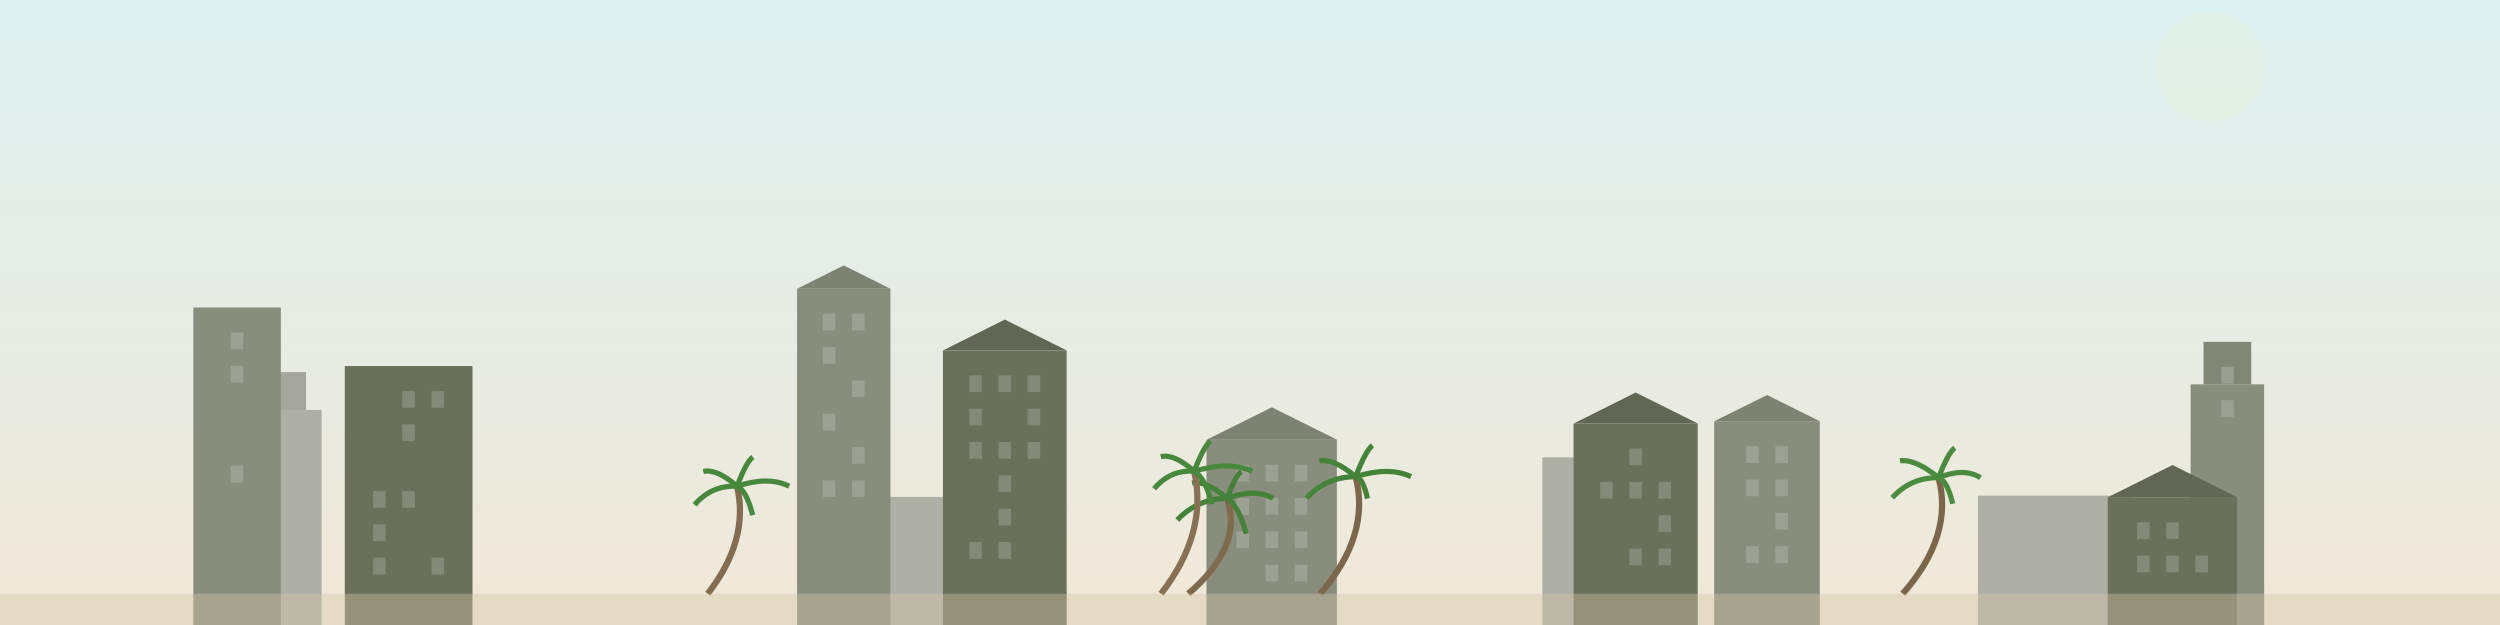
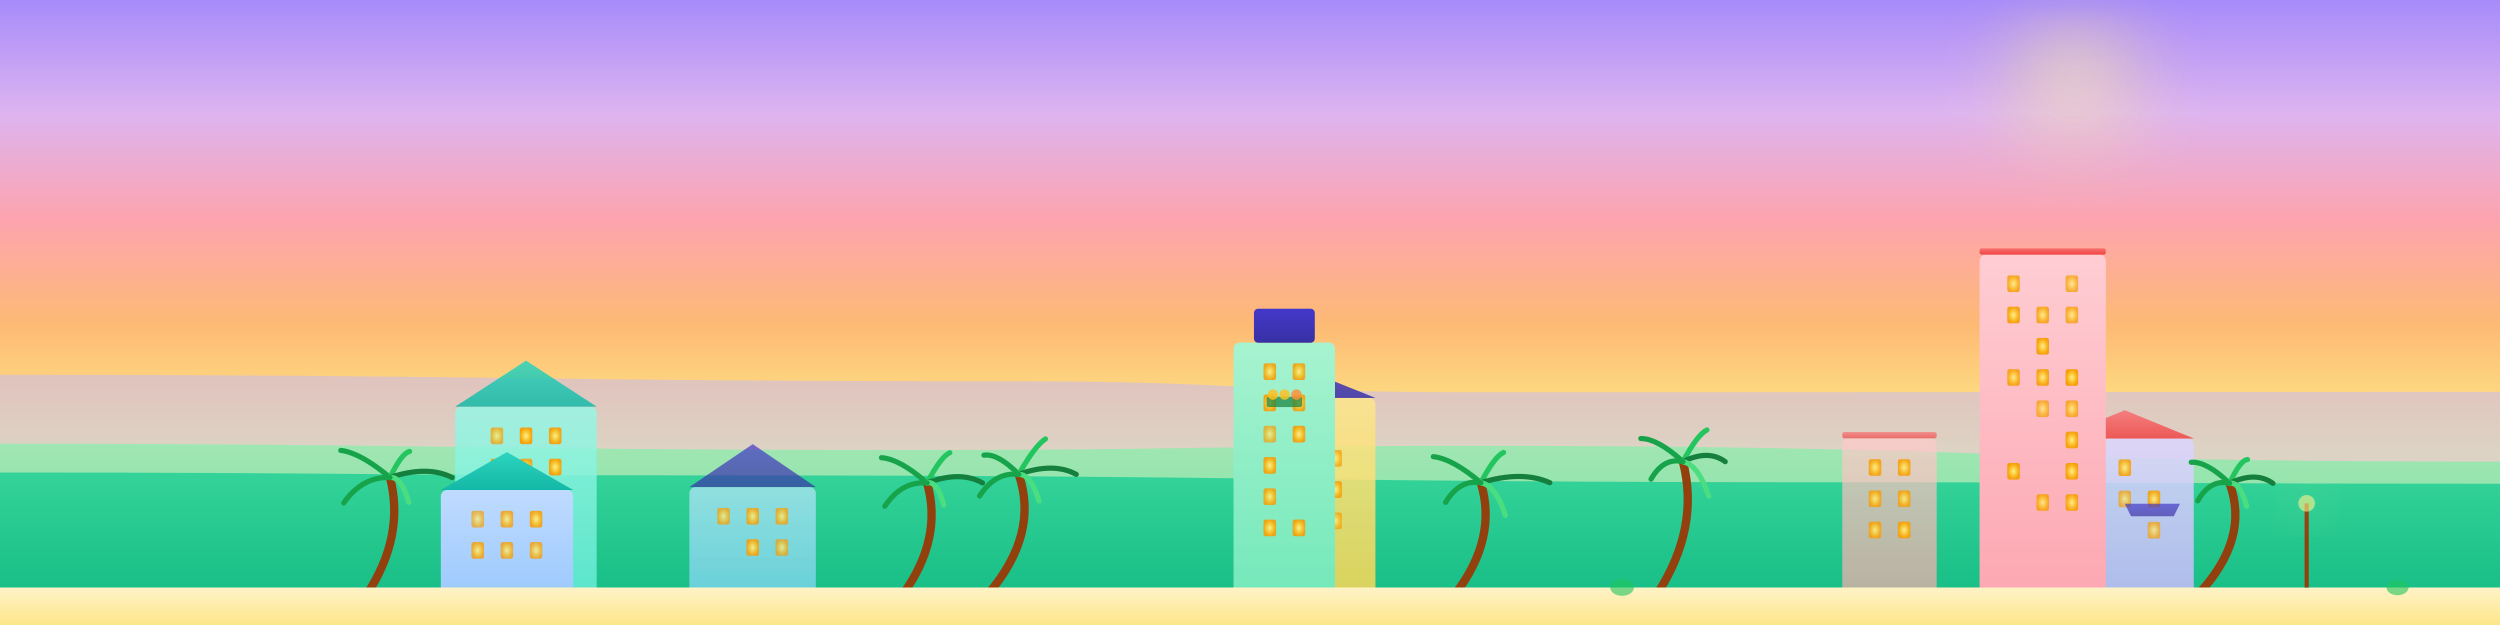
<svg xmlns="http://www.w3.org/2000/svg" viewBox="0 0 1200 300" width="1200" height="300">
  <defs>
    <linearGradient id="skyGrad" x1="0" y1="0" x2="0" y2="1">
-       <stop offset="0%" stop-color="#ddf0f0" />
-       <stop offset="100%" stop-color="#f0e8d8" />
-     </linearGradient>
+       <stop offset="0%" stop-color="#a78bfa" />
+       <stop offset="18%" stop-color="#ddb4f0" />
+       <stop offset="35%" stop-color="#fda4af" />
+       <stop offset="52%" stop-color="#fdba74" />
+       <stop offset="72%" stop-color="#fef08a" />
+       <stop offset="100%" stop-color="#fef9c3" />
+     </linearGradient>
+     <linearGradient id="bldg_coral" x1="0" y1="0" x2="0" y2="1">
+       <stop offset="0%" stop-color="#fecaca" />
+       <stop offset="100%" stop-color="#fca5a5" />
+     </linearGradient>
+     <linearGradient id="bldg_teal" x1="0" y1="0" x2="0" y2="1">
+       <stop offset="0%" stop-color="#99f6e4" />
+       <stop offset="100%" stop-color="#5eead4" />
+     </linearGradient>
+     <linearGradient id="bldg_amber" x1="0" y1="0" x2="0" y2="1">
+       <stop offset="0%" stop-color="#fde68a" />
+       <stop offset="100%" stop-color="#fcd34d" />
+     </linearGradient>
+     <linearGradient id="bldg_lavender" x1="0" y1="0" x2="0" y2="1">
+       <stop offset="0%" stop-color="#ddd6fe" />
+       <stop offset="100%" stop-color="#c4b5fd" />
+     </linearGradient>
+     <linearGradient id="bldg_blue" x1="0" y1="0" x2="0" y2="1">
+       <stop offset="0%" stop-color="#bfdbfe" />
+       <stop offset="100%" stop-color="#93c5fd" />
+     </linearGradient>
+     <linearGradient id="bldg_mint" x1="0" y1="0" x2="0" y2="1">
+       <stop offset="0%" stop-color="#a7f3d0" />
+       <stop offset="100%" stop-color="#6ee7b7" />
+     </linearGradient>
+     <linearGradient id="bldg_rose" x1="0" y1="0" x2="0" y2="1">
+       <stop offset="0%" stop-color="#fecdd3" />
+       <stop offset="100%" stop-color="#fda4af" />
+     </linearGradient>
+     <linearGradient id="bldg_sky" x1="0" y1="0" x2="0" y2="1">
+       <stop offset="0%" stop-color="#bae6fd" />
+       <stop offset="100%" stop-color="#7dd3fc" />
+     </linearGradient>
+     <linearGradient id="roof_navyRoof" x1="0" y1="0" x2="0" y2="1">
+       <stop offset="0%" stop-color="#4338ca" />
+       <stop offset="100%" stop-color="#3730a3" />
+     </linearGradient>
+     <linearGradient id="roof_coralRoof" x1="0" y1="0" x2="0" y2="1">
+       <stop offset="0%" stop-color="#f87171" />
+       <stop offset="100%" stop-color="#ef4444" />
+     </linearGradient>
+     <linearGradient id="roof_tealRoof" x1="0" y1="0" x2="0" y2="1">
+       <stop offset="0%" stop-color="#2dd4bf" />
+       <stop offset="100%" stop-color="#14b8a6" />
+     </linearGradient>
+     <radialGradient id="windowGlow" cx="50%" cy="50%" r="50%">
+       <stop offset="0%" stop-color="#fef08a" />
+       <stop offset="60%" stop-color="#fbbf24" />
+       <stop offset="100%" stop-color="#f59e0b" />
+     </radialGradient>
+     <linearGradient id="hillFar" x1="0" y1="0" x2="0" y2="1">
+       <stop offset="0%" stop-color="#c4b5fd" />
+       <stop offset="100%" stop-color="#a5b4fc" />
+     </linearGradient>
+     <linearGradient id="hillMid" x1="0" y1="0" x2="0" y2="1">
+       <stop offset="0%" stop-color="#86efac" />
+       <stop offset="100%" stop-color="#4ade80" />
+     </linearGradient>
+     <linearGradient id="hillNear" x1="0" y1="0" x2="0" y2="1">
+       <stop offset="0%" stop-color="#34d399" />
+       <stop offset="100%" stop-color="#10b981" />
+     </linearGradient>
+     <linearGradient id="hillDesertFar" x1="0" y1="0" x2="0" y2="1">
+       <stop offset="0%" stop-color="#fde68a" />
+       <stop offset="100%" stop-color="#fcd34d" />
+     </linearGradient>
+     <linearGradient id="hillDesertMid" x1="0" y1="0" x2="0" y2="1">
+       <stop offset="0%" stop-color="#fcd34d" />
+       <stop offset="100%" stop-color="#fbbf24" />
+     </linearGradient>
+     <linearGradient id="hillDesertNear" x1="0" y1="0" x2="0" y2="1">
+       <stop offset="0%" stop-color="#fbbf24" />
+       <stop offset="100%" stop-color="#f59e0b" />
+     </linearGradient>
+     <linearGradient id="groundGrad" x1="0" y1="0" x2="0" y2="1">
+       <stop offset="0%" stop-color="#fef3c7" />
+       <stop offset="100%" stop-color="#fde68a" />
+     </linearGradient>
+     <linearGradient id="waterGrad" x1="0" y1="0" x2="0" y2="1">
+       <stop offset="0%" stop-color="#bfdbfe" />
+       <stop offset="100%" stop-color="#93c5fd" />
+     </linearGradient>
+     <filter id="softGlow" x="-50%" y="-50%" width="200%" height="200%">
+       <feGaussianBlur in="SourceGraphic" stdDeviation="12" />
+     </filter>
  </defs>
  <rect width="1200" height="300" fill="url(#skyGrad)" />
-   <rect x="111.6" y="196.8" width="42.8" height="103.2" fill="#aeb0a5" />
-   <rect x="119.1" y="178.6" width="27.8" height="18.2" fill="#a5a79d" />
-   <rect x="416.8" y="238.5" width="86.4" height="61.5" fill="#aeb0a5" />
-   <rect x="740.3" y="219.5" width="54.2" height="80.5" fill="#aeb0a5" />
-   <rect x="949.4" y="237.9" width="74.3" height="62.1" fill="#aeb0a5" />
-   <rect x="92.8" y="147.6" width="42.0" height="152.4" fill="#898d7d" />
-   <rect x="110.8" y="159.6" width="6" height="8" fill="#b2b5ab" opacity="0.5" />
-   <rect x="110.8" y="175.6" width="6" height="8" fill="#b2b5ab" opacity="0.5" />
-   <rect x="110.8" y="223.6" width="6" height="8" fill="#b2b5ab" opacity="0.5" />
-   <rect x="382.6" y="138.6" width="44.8" height="161.4" fill="#898d7d" />
-   <polygon points="382.6,138.6 405.0,127.4 427.4,138.6" fill="#7e8273" />
-   <rect x="395.0" y="150.6" width="6" height="8" fill="#b2b5ab" opacity="0.5" />
-   <rect x="409.0" y="150.6" width="6" height="8" fill="#b2b5ab" opacity="0.5" />
-   <rect x="395.0" y="166.6" width="6" height="8" fill="#b2b5ab" opacity="0.5" />
-   <rect x="409.0" y="182.6" width="6" height="8" fill="#b2b5ab" opacity="0.5" />
-   <rect x="395.0" y="198.6" width="6" height="8" fill="#b2b5ab" opacity="0.5" />
-   <rect x="409.0" y="214.6" width="6" height="8" fill="#b2b5ab" opacity="0.5" />
-   <rect x="395.0" y="230.6" width="6" height="8" fill="#b2b5ab" opacity="0.5" />
-   <rect x="409.0" y="230.6" width="6" height="8" fill="#b2b5ab" opacity="0.5" />
-   <rect x="579.1" y="211.1" width="62.6" height="88.9" fill="#898d7d" />
-   <polygon points="579.1,211.1 610.5,195.5 641.8,211.1" fill="#7e8273" />
-   <rect x="593.5" y="223.1" width="6" height="8" fill="#b2b5ab" opacity="0.5" />
-   <rect x="607.5" y="223.1" width="6" height="8" fill="#b2b5ab" opacity="0.5" />
-   <rect x="621.5" y="223.1" width="6" height="8" fill="#b2b5ab" opacity="0.5" />
-   <rect x="593.5" y="239.1" width="6" height="8" fill="#b2b5ab" opacity="0.5" />
-   <rect x="607.5" y="239.1" width="6" height="8" fill="#b2b5ab" opacity="0.5" />
-   <rect x="621.5" y="239.1" width="6" height="8" fill="#b2b5ab" opacity="0.5" />
-   <rect x="593.5" y="255.1" width="6" height="8" fill="#b2b5ab" opacity="0.5" />
-   <rect x="607.5" y="255.1" width="6" height="8" fill="#b2b5ab" opacity="0.5" />
-   <rect x="621.5" y="255.1" width="6" height="8" fill="#b2b5ab" opacity="0.5" />
-   <rect x="607.5" y="271.1" width="6" height="8" fill="#b2b5ab" opacity="0.5" />
-   <rect x="621.5" y="271.1" width="6" height="8" fill="#b2b5ab" opacity="0.5" />
-   <rect x="822.8" y="202.2" width="50.7" height="97.8" fill="#898d7d" />
-   <polygon points="822.8,202.2 848.2,189.6 873.5,202.2" fill="#7e8273" />
-   <rect x="838.2" y="214.2" width="6" height="8" fill="#b2b5ab" opacity="0.5" />
-   <rect x="852.2" y="214.2" width="6" height="8" fill="#b2b5ab" opacity="0.5" />
-   <rect x="838.2" y="230.2" width="6" height="8" fill="#b2b5ab" opacity="0.5" />
-   <rect x="852.2" y="230.2" width="6" height="8" fill="#b2b5ab" opacity="0.5" />
-   <rect x="852.2" y="246.2" width="6" height="8" fill="#b2b5ab" opacity="0.5" />
-   <rect x="838.2" y="262.2" width="6" height="8" fill="#b2b5ab" opacity="0.5" />
-   <rect x="852.2" y="262.2" width="6" height="8" fill="#b2b5ab" opacity="0.5" />
-   <rect x="1051.5" y="184.5" width="35.3" height="115.5" fill="#898d7d" />
-   <rect x="1057.7" y="164.1" width="22.9" height="20.4" fill="#828677" />
-   <rect x="1066.2" y="176.1" width="6" height="8" fill="#b2b5ab" opacity="0.5" />
-   <rect x="1066.2" y="192.1" width="6" height="8" fill="#b2b5ab" opacity="0.5" />
-   <rect x="1066.2" y="240.1" width="6" height="8" fill="#b2b5ab" opacity="0.5" />
-   <rect x="165.5" y="175.7" width="61.3" height="124.3" fill="#6b705c" />
-   <rect x="193.1" y="187.7" width="6" height="8" fill="#9fa295" opacity="0.5" />
-   <rect x="207.1" y="187.7" width="6" height="8" fill="#9fa295" opacity="0.5" />
-   <rect x="193.1" y="203.7" width="6" height="8" fill="#9fa295" opacity="0.5" />
-   <rect x="179.1" y="235.7" width="6" height="8" fill="#9fa295" opacity="0.5" />
-   <rect x="193.1" y="235.7" width="6" height="8" fill="#9fa295" opacity="0.5" />
-   <rect x="179.1" y="251.7" width="6" height="8" fill="#9fa295" opacity="0.5" />
-   <rect x="179.1" y="267.7" width="6" height="8" fill="#9fa295" opacity="0.5" />
-   <rect x="207.1" y="267.7" width="6" height="8" fill="#9fa295" opacity="0.5" />
-   <rect x="452.6" y="168.2" width="59.4" height="131.8" fill="#6b705c" />
-   <polygon points="452.6,168.2 482.3,153.4 512.0,168.2" fill="#626755" />
-   <rect x="465.3" y="180.2" width="6" height="8" fill="#9fa295" opacity="0.5" />
-   <rect x="479.3" y="180.2" width="6" height="8" fill="#9fa295" opacity="0.5" />
-   <rect x="493.3" y="180.2" width="6" height="8" fill="#9fa295" opacity="0.5" />
-   <rect x="465.3" y="196.2" width="6" height="8" fill="#9fa295" opacity="0.5" />
-   <rect x="493.3" y="196.2" width="6" height="8" fill="#9fa295" opacity="0.5" />
-   <rect x="465.3" y="212.2" width="6" height="8" fill="#9fa295" opacity="0.5" />
-   <rect x="479.3" y="212.2" width="6" height="8" fill="#9fa295" opacity="0.5" />
-   <rect x="493.3" y="212.2" width="6" height="8" fill="#9fa295" opacity="0.5" />
-   <rect x="479.3" y="228.2" width="6" height="8" fill="#9fa295" opacity="0.5" />
-   <rect x="479.3" y="244.2" width="6" height="8" fill="#9fa295" opacity="0.5" />
-   <rect x="465.3" y="260.2" width="6" height="8" fill="#9fa295" opacity="0.5" />
-   <rect x="479.3" y="260.2" width="6" height="8" fill="#9fa295" opacity="0.5" />
-   <rect x="755.3" y="203.3" width="59.6" height="96.7" fill="#6b705c" />
-   <polygon points="755.3,203.3 785.1,188.4 815.0,203.3" fill="#626755" />
-   <rect x="782.1" y="215.3" width="6" height="8" fill="#9fa295" opacity="0.5" />
-   <rect x="768.1" y="231.3" width="6" height="8" fill="#9fa295" opacity="0.5" />
-   <rect x="782.1" y="231.3" width="6" height="8" fill="#9fa295" opacity="0.5" />
-   <rect x="796.1" y="231.3" width="6" height="8" fill="#9fa295" opacity="0.5" />
-   <rect x="796.1" y="247.3" width="6" height="8" fill="#9fa295" opacity="0.5" />
-   <rect x="782.1" y="263.3" width="6" height="8" fill="#9fa295" opacity="0.5" />
-   <rect x="796.1" y="263.3" width="6" height="8" fill="#9fa295" opacity="0.5" />
-   <rect x="1011.7" y="238.7" width="62.1" height="61.3" fill="#6b705c" />
-   <polygon points="1011.7,238.7 1042.8,223.2 1073.8,238.7" fill="#626755" />
-   <rect x="1025.8" y="250.7" width="6" height="8" fill="#9fa295" opacity="0.5" />
-   <rect x="1039.8" y="250.7" width="6" height="8" fill="#9fa295" opacity="0.5" />
-   <rect x="1025.8" y="266.7" width="6" height="8" fill="#9fa295" opacity="0.5" />
-   <rect x="1039.8" y="266.7" width="6" height="8" fill="#9fa295" opacity="0.5" />
-   <rect x="1053.8" y="266.7" width="6" height="8" fill="#9fa295" opacity="0.5" />
-   <path d="M339.7 285.0 Q359.8 259.2 353.8 233.4" fill="none" stroke="#836c50" stroke-width="3" />
-   <path d="M353.8 233.4 Q344.1 224.9 337.6 226.3" fill="none" stroke="#48883d" stroke-width="2.5" />
-   <path d="M353.8 233.4 Q358.3 221.4 361.4 219.4" fill="none" stroke="#48883d" stroke-width="2.5" />
-   <path d="M353.8 233.4 Q368.8 228.4 378.8 233.4" fill="none" stroke="#48883d" stroke-width="2.5" />
-   <path d="M353.8 233.4 Q358.3 235.4 361.3 247.3" fill="none" stroke="#48883d" stroke-width="2.5" />
-   <path d="M353.8 233.4 Q341.6 232.8 333.4 242.3" fill="none" stroke="#48883d" stroke-width="2.5" />
-   <path d="M633.7 285.0 Q658.0 256.9 650.7 228.8" fill="none" stroke="#7d674c" stroke-width="3" />
-   <path d="M650.7 228.8 Q640.3 220.0 633.3 221.2" fill="none" stroke="#45823a" stroke-width="2.5" />
-   <path d="M650.7 228.8 Q655.5 216.3 658.8 213.8" fill="none" stroke="#45823a" stroke-width="2.5" />
-   <path d="M650.7 228.8 Q666.7 223.8 677.3 228.8" fill="none" stroke="#45823a" stroke-width="2.5" />
-   <path d="M650.7 228.8 Q654.1 229.1 656.4 239.3" fill="none" stroke="#45823a" stroke-width="2.5" />
-   <path d="M650.7 228.8 Q636.5 228.9 627.1 239.1" fill="none" stroke="#45823a" stroke-width="2.5" />
-   <path d="M913.3 285.0 Q937.9 257.1 930.5 229.3" fill="none" stroke="#7b664b" stroke-width="3" />
-   <path d="M930.5 229.3 Q919.4 220.2 912.0 221.2" fill="none" stroke="#4a8b3f" stroke-width="2.5" />
-   <path d="M930.5 229.3 Q935.2 217.1 938.3 215.0" fill="none" stroke="#4a8b3f" stroke-width="2.5" />
-   <path d="M930.5 229.3 Q942.6 224.3 950.6 229.3" fill="none" stroke="#4a8b3f" stroke-width="2.5" />
-   <path d="M930.5 229.3 Q934.6 230.6 937.3 241.8" fill="none" stroke="#4a8b3f" stroke-width="2.5" />
-   <path d="M930.5 229.3 Q917.2 229.1 908.3 238.9" fill="none" stroke="#4a8b3f" stroke-width="2.5" />
-   <path d="M570.4 285.0 Q597.0 262.1 589.0 239.2" fill="none" stroke="#806a4e" stroke-width="3" />
-   <path d="M589.0 239.2 Q578.9 230.5 572.2 231.9" fill="none" stroke="#44813a" stroke-width="2.5" />
-   <path d="M589.0 239.2 Q593.2 227.8 595.9 226.4" fill="none" stroke="#44813a" stroke-width="2.5" />
-   <path d="M589.0 239.2 Q602.3 234.2 611.1 239.2" fill="none" stroke="#44813a" stroke-width="2.5" />
-   <path d="M589.0 239.2 Q594.5 242.7 598.2 256.2" fill="none" stroke="#44813a" stroke-width="2.5" />
-   <path d="M589.0 239.2 Q574.7 239.4 565.1 249.6" fill="none" stroke="#44813a" stroke-width="2.5" />
-   <path d="M557.3 285.0 Q580.0 255.6 573.2 226.2" fill="none" stroke="#877053" stroke-width="3" />
-   <path d="M573.2 226.2 Q563.6 217.7 557.2 219.2" fill="none" stroke="#48883d" stroke-width="2.5" />
-   <path d="M573.2 226.2 Q577.9 214.0 581.0 211.8" fill="none" stroke="#48883d" stroke-width="2.5" />
-   <path d="M573.2 226.2 Q590.0 221.2 601.1 226.2" fill="none" stroke="#48883d" stroke-width="2.5" />
-   <path d="M573.2 226.2 Q578.3 229.1 581.8 242.0" fill="none" stroke="#48883d" stroke-width="2.5" />
-   <path d="M573.2 226.2 Q561.7 225.4 554.0 234.6" fill="none" stroke="#48883d" stroke-width="2.5" />
-   <rect x="0" y="285" width="1200" height="15" fill="#d4c5a9" opacity="0.4" />
-   <circle cx="1061.0" cy="31.9" r="26.4" fill="#f5e6a0" opacity="0.1" />
+   <circle cx="995.6" cy="37.3" r="45" fill="#fef08a" opacity="0.12" filter="url(#softGlow)" />
+   <circle cx="995.6" cy="37.3" r="30" fill="#fde68a" opacity="0.18" filter="url(#softGlow)" />
+   <circle cx="995.6" cy="37.3" r="16" fill="#fef9c3" opacity="0.25" filter="url(#softGlow)" />
+   <path d="M0 300 L0.0 179.9 C242.8 179.9, 242.8 183.0, 485.6 183.0 C597.2 183.0, 597.2 188.3, 708.8 188.3 C954.4 188.3, 954.4 188.1, 1200.0 188.1 L1200 300 Z" fill="url(#hillFar)" opacity="0.5" />
+   <path d="M0 300 L0.0 213.0 C218.6 213.0, 218.6 216.0, 437.3 216.0 C573.9 216.0, 573.9 214.0, 710.5 214.0 C955.2 214.0, 955.2 221.6, 1200.0 221.6 L1200 300 Z" fill="url(#hillMid)" opacity="0.7" />
+   <path d="M0 300 L0.0 226.8 C171.7 226.8, 171.7 228.2, 343.5 228.2 C616.7 228.2, 616.7 231.5, 890.0 231.5 C1045.0 231.5, 1045.0 232.2, 1200.0 232.2 L1200 300 Z" fill="url(#hillNear)" opacity="1" />
+   <rect x="330.9" y="233.8" width="60.7" height="66.2" rx="3" fill="url(#bldg_sky)" opacity="0.7" />
+   <polygon points="330.9,233.8 361.3,213.2 391.6,233.8" fill="url(#roof_navyRoof)" opacity="0.7" />
+   <rect x="344.3" y="243.8" width="6" height="8" rx="1" fill="url(#windowGlow)" opacity="0.753" />
+   <rect x="358.3" y="243.8" width="6" height="8" rx="1" fill="url(#windowGlow)" opacity="0.818" />
+   <rect x="372.3" y="243.8" width="6" height="8" rx="1" fill="url(#windowGlow)" opacity="0.766" />
+   <rect x="358.3" y="258.8" width="6" height="8" rx="1" fill="url(#windowGlow)" opacity="0.882" />
+   <rect x="372.3" y="258.8" width="6" height="8" rx="1" fill="url(#windowGlow)" opacity="0.728" />
+   <rect x="884.3" y="210.4" width="45.3" height="89.6" rx="3" fill="url(#bldg_coral)" opacity="0.7" />
+   <rect x="884.3" y="207.4" width="45.3" height="3" rx="1" fill="url(#roof_coralRoof)" opacity="0.7" />
+   <rect x="897.0" y="220.4" width="6" height="8" rx="1" fill="url(#windowGlow)" opacity="0.904" />
+   <rect x="911.0" y="220.4" width="6" height="8" rx="1" fill="url(#windowGlow)" opacity="0.893" />
+   <rect x="897.0" y="235.4" width="6" height="8" rx="1" fill="url(#windowGlow)" opacity="0.854" />
+   <rect x="911.0" y="235.4" width="6" height="8" rx="1" fill="url(#windowGlow)" opacity="0.845" />
+   <rect x="897.0" y="250.4" width="6" height="8" rx="1" fill="url(#windowGlow)" opacity="0.867" />
+   <rect x="911.0" y="250.4" width="6" height="8" rx="1" fill="url(#windowGlow)" opacity="0.935" />
+   <rect x="218.5" y="195.2" width="67.9" height="104.8" rx="3" fill="url(#bldg_teal)" opacity="0.85" />
+   <polygon points="218.5,195.2 252.5,173.1 286.4,195.2" fill="url(#roof_tealRoof)" opacity="0.85" />
+   <rect x="235.5" y="205.2" width="6" height="8" rx="1" fill="url(#windowGlow)" opacity="0.759" />
+   <rect x="249.5" y="205.2" width="6" height="8" rx="1" fill="url(#windowGlow)" opacity="0.973" />
+   <rect x="263.5" y="205.2" width="6" height="8" rx="1" fill="url(#windowGlow)" opacity="0.948" />
+   <rect x="235.5" y="220.2" width="6" height="8" rx="1" fill="url(#windowGlow)" opacity="0.933" />
+   <rect x="249.5" y="220.2" width="6" height="8" rx="1" fill="url(#windowGlow)" opacity="0.893" />
+   <rect x="263.5" y="220.2" width="6" height="8" rx="1" fill="url(#windowGlow)" opacity="0.966" />
+   <rect x="235.5" y="235.2" width="6" height="8" rx="1" fill="url(#windowGlow)" opacity="0.702" />
+   <rect x="263.5" y="235.2" width="6" height="8" rx="1" fill="url(#windowGlow)" opacity="0.765" />
+   <rect x="235.5" y="250.2" width="6" height="8" rx="1" fill="url(#windowGlow)" opacity="0.718" />
+   <rect x="249.5" y="250.2" width="6" height="8" rx="1" fill="url(#windowGlow)" opacity="0.966" />
+   <rect x="263.5" y="250.2" width="6" height="8" rx="1" fill="url(#windowGlow)" opacity="0.99" />
+   <rect x="594.1" y="191.0" width="66.1" height="109.0" rx="3" fill="url(#bldg_amber)" opacity="0.85" />
+   <polygon points="594.1,191.0 627.1,177.7 660.2,191.0" fill="url(#roof_navyRoof)" opacity="0.85" />
+   <rect x="624.1" y="201.0" width="6" height="8" rx="1" fill="url(#windowGlow)" opacity="0.822" />
+   <rect x="610.1" y="216.0" width="6" height="8" rx="1" fill="url(#windowGlow)" opacity="0.72" />
+   <rect x="638.1" y="216.0" width="6" height="8" rx="1" fill="url(#windowGlow)" opacity="0.768" />
+   <rect x="610.1" y="231.0" width="6" height="8" rx="1" fill="url(#windowGlow)" opacity="0.75" />
+   <rect x="624.1" y="231.0" width="6" height="8" rx="1" fill="url(#windowGlow)" opacity="0.877" />
+   <rect x="638.1" y="231.0" width="6" height="8" rx="1" fill="url(#windowGlow)" opacity="0.908" />
+   <rect x="610.1" y="246.0" width="6" height="8" rx="1" fill="url(#windowGlow)" opacity="0.893" />
+   <rect x="624.1" y="246.0" width="6" height="8" rx="1" fill="url(#windowGlow)" opacity="0.947" />
+   <rect x="638.1" y="246.0" width="6" height="8" rx="1" fill="url(#windowGlow)" opacity="0.741" />
+   <rect x="986.7" y="210.5" width="66.3" height="89.5" rx="3" fill="url(#bldg_lavender)" opacity="0.85" />
+   <polygon points="986.7,210.5 1019.9,196.9 1053.1,210.5" fill="url(#roof_coralRoof)" opacity="0.85" />
+   <rect x="1002.9" y="220.5" width="6" height="8" rx="1" fill="url(#windowGlow)" opacity="0.755" />
+   <rect x="1016.9" y="220.5" width="6" height="8" rx="1" fill="url(#windowGlow)" opacity="0.871" />
+   <rect x="1002.9" y="235.5" width="6" height="8" rx="1" fill="url(#windowGlow)" opacity="0.765" />
+   <rect x="1016.9" y="235.5" width="6" height="8" rx="1" fill="url(#windowGlow)" opacity="0.716" />
+   <rect x="1030.9" y="235.5" width="6" height="8" rx="1" fill="url(#windowGlow)" opacity="0.887" />
+   <rect x="1002.9" y="250.5" width="6" height="8" rx="1" fill="url(#windowGlow)" opacity="0.77" />
+   <rect x="1030.9" y="250.5" width="6" height="8" rx="1" fill="url(#windowGlow)" opacity="0.715" />
+   <path d="M1019.9 241.8 L1046.4 241.8 L1043.4 247.8 L1022.9 247.8 Z" fill="url(#roof_navyRoof)" opacity="0.68" />
+   <rect x="211.6" y="235.2" width="63.5" height="64.8" rx="3" fill="url(#bldg_blue)" opacity="1" />
+   <polygon points="211.6,235.2 243.3,217.0 275.1,235.2" fill="url(#roof_tealRoof)" opacity="1" />
+   <rect x="226.3" y="245.2" width="6" height="8" rx="1" fill="url(#windowGlow)" opacity="0.706" />
+   <rect x="240.3" y="245.2" width="6" height="8" rx="1" fill="url(#windowGlow)" opacity="0.807" />
+   <rect x="254.3" y="245.2" width="6" height="8" rx="1" fill="url(#windowGlow)" opacity="0.894" />
+   <rect x="226.3" y="260.2" width="6" height="8" rx="1" fill="url(#windowGlow)" opacity="0.838" />
+   <rect x="240.3" y="260.2" width="6" height="8" rx="1" fill="url(#windowGlow)" opacity="0.802" />
+   <rect x="254.3" y="260.2" width="6" height="8" rx="1" fill="url(#windowGlow)" opacity="0.796" />
+   <rect x="238.3" y="284.0" width="10" height="16" rx="2" fill="url(#roof_navyRoof)" opacity="0.8" />
+   <rect x="240.3" y="287.0" width="6" height="10" rx="1" fill="url(#windowGlow)" opacity="0.45" />
+   <rect x="592.1" y="164.4" width="48.7" height="135.6" rx="3" fill="url(#bldg_mint)" opacity="1" />
+   <rect x="601.9" y="148.2" width="29.2" height="16.3" rx="2" fill="url(#roof_navyRoof)" opacity="1" />
+   <rect x="606.5" y="174.4" width="6" height="8" rx="1" fill="url(#windowGlow)" opacity="0.88" />
+   <rect x="620.5" y="174.4" width="6" height="8" rx="1" fill="url(#windowGlow)" opacity="0.886" />
+   <rect x="606.5" y="189.4" width="6" height="8" rx="1" fill="url(#windowGlow)" opacity="0.919" />
+   <rect x="620.5" y="189.4" width="6" height="8" rx="1" fill="url(#windowGlow)" opacity="0.905" />
+   <rect x="606.5" y="204.4" width="6" height="8" rx="1" fill="url(#windowGlow)" opacity="0.712" />
+   <rect x="620.5" y="204.4" width="6" height="8" rx="1" fill="url(#windowGlow)" opacity="0.936" />
+   <rect x="606.5" y="219.4" width="6" height="8" rx="1" fill="url(#windowGlow)" opacity="0.928" />
+   <rect x="606.5" y="234.4" width="6" height="8" rx="1" fill="url(#windowGlow)" opacity="0.875" />
+   <rect x="606.5" y="249.4" width="6" height="8" rx="1" fill="url(#windowGlow)" opacity="0.935" />
+   <rect x="620.5" y="249.4" width="6" height="8" rx="1" fill="url(#windowGlow)" opacity="0.93" />
+   <rect x="611.5" y="284.0" width="10" height="16" rx="2" fill="url(#roof_navyRoof)" opacity="0.8" />
+   <rect x="613.5" y="287.0" width="6" height="10" rx="1" fill="url(#windowGlow)" opacity="0.45" />
+   <rect x="608.0" y="190.4" width="17.0" height="5" rx="1" fill="#15803d" opacity="0.7" />
+   <circle cx="611.0" cy="189.4" r="2.5" fill="#fbbf24" opacity="0.85" />
+   <circle cx="616.6" cy="189.4" r="2.5" fill="#fbbf24" opacity="0.85" />
+   <circle cx="622.3" cy="189.4" r="2.5" fill="#fb923c" opacity="0.85" />
+   <rect x="950.2" y="122.2" width="60.6" height="177.8" rx="3" fill="url(#bldg_rose)" opacity="1" />
+   <rect x="950.2" y="119.2" width="60.6" height="3" rx="1" fill="url(#roof_coralRoof)" opacity="1" />
+   <rect x="963.5" y="132.2" width="6" height="8" rx="1" fill="url(#windowGlow)" opacity="0.856" />
+   <rect x="991.5" y="132.2" width="6" height="8" rx="1" fill="url(#windowGlow)" opacity="0.746" />
+   <rect x="963.5" y="147.2" width="6" height="8" rx="1" fill="url(#windowGlow)" opacity="0.948" />
+   <rect x="977.5" y="147.2" width="6" height="8" rx="1" fill="url(#windowGlow)" opacity="0.845" />
+   <rect x="991.5" y="147.2" width="6" height="8" rx="1" fill="url(#windowGlow)" opacity="0.799" />
+   <rect x="977.5" y="162.2" width="6" height="8" rx="1" fill="url(#windowGlow)" opacity="0.97" />
+   <rect x="963.5" y="177.2" width="6" height="8" rx="1" fill="url(#windowGlow)" opacity="0.889" />
+   <rect x="977.5" y="177.2" width="6" height="8" rx="1" fill="url(#windowGlow)" opacity="0.926" />
+   <rect x="991.5" y="177.2" width="6" height="8" rx="1" fill="url(#windowGlow)" opacity="0.985" />
+   <rect x="977.5" y="192.2" width="6" height="8" rx="1" fill="url(#windowGlow)" opacity="0.743" />
+   <rect x="991.5" y="192.2" width="6" height="8" rx="1" fill="url(#windowGlow)" opacity="0.783" />
+   <rect x="991.5" y="207.2" width="6" height="8" rx="1" fill="url(#windowGlow)" opacity="0.959" />
+   <rect x="963.5" y="222.2" width="6" height="8" rx="1" fill="url(#windowGlow)" opacity="0.994" />
+   <rect x="991.5" y="222.2" width="6" height="8" rx="1" fill="url(#windowGlow)" opacity="0.955" />
+   <rect x="977.5" y="237.2" width="6" height="8" rx="1" fill="url(#windowGlow)" opacity="0.854" />
+   <rect x="991.5" y="237.2" width="6" height="8" rx="1" fill="url(#windowGlow)" opacity="0.91" />
+   <rect x="975.5" y="284.0" width="10" height="16" rx="2" fill="url(#roof_navyRoof)" opacity="0.8" />
+   <rect x="977.5" y="287.0" width="6" height="10" rx="1" fill="url(#windowGlow)" opacity="0.45" />
+   <path d="M433.6 285.0 Q452.6 258.4 445.0 231.8" stroke="#92400e" stroke-width="4" fill="none" stroke-linecap="round" />
+   <path d="M445.0 231.8 Q431.9 220.3 423.1 219.7" stroke="#16a34a" stroke-width="2.5" fill="none" stroke-linecap="round" />
+   <path d="M445.0 231.8 Q451.6 219.2 455.9 217.3" stroke="#22c55e" stroke-width="2.5" fill="none" stroke-linecap="round" />
+   <path d="M445.0 231.8 Q461.0 225.8 471.6 231.8" stroke="#15803d" stroke-width="2.5" fill="none" stroke-linecap="round" />
+   <path d="M445.0 231.8 Q449.8 230.6 453.0 242.4" stroke="#4ade80" stroke-width="2.5" fill="none" stroke-linecap="round" />
+   <path d="M445.0 231.8 Q432.8 230.9 424.7 243.0" stroke="#16a34a" stroke-width="2.5" fill="none" stroke-linecap="round" />
+   <path d="M795.5 285.0 Q816.0 253.3 807.8 221.6" stroke="#92400e" stroke-width="4" fill="none" stroke-linecap="round" />
+   <path d="M807.8 221.6 Q795.7 210.5 787.6 210.5" stroke="#16a34a" stroke-width="2.5" fill="none" stroke-linecap="round" />
+   <path d="M807.8 221.6 Q814.7 208.7 819.3 206.4" stroke="#22c55e" stroke-width="2.5" fill="none" stroke-linecap="round" />
+   <path d="M807.8 221.6 Q820.0 215.6 828.1 221.6" stroke="#15803d" stroke-width="2.5" fill="none" stroke-linecap="round" />
+   <path d="M807.8 221.6 Q815.2 223.1 820.2 238.1" stroke="#4ade80" stroke-width="2.5" fill="none" stroke-linecap="round" />
+   <path d="M807.8 221.6 Q798.6 219.4 792.5 230.0" stroke="#16a34a" stroke-width="2.5" fill="none" stroke-linecap="round" />
+   <path d="M176.3 285.0 Q194.4 257.1 187.2 229.2" stroke="#92400e" stroke-width="4" fill="none" stroke-linecap="round" />
+   <path d="M187.2 229.2 Q173.0 217.3 163.6 216.2" stroke="#16a34a" stroke-width="2.5" fill="none" stroke-linecap="round" />
+   <path d="M187.2 229.2 Q192.8 217.5 196.6 216.7" stroke="#22c55e" stroke-width="2.5" fill="none" stroke-linecap="round" />
+   <path d="M187.2 229.2 Q205.1 223.2 217.0 229.2" stroke="#15803d" stroke-width="2.5" fill="none" stroke-linecap="round" />
+   <path d="M187.2 229.2 Q192.6 228.6 196.2 241.1" stroke="#4ade80" stroke-width="2.5" fill="none" stroke-linecap="round" />
+   <path d="M187.2 229.2 Q173.9 228.7 165.0 241.4" stroke="#16a34a" stroke-width="2.5" fill="none" stroke-linecap="round" />
+   <path d="M1055.4 285.0 Q1080.0 258.5 1070.2 232.0" stroke="#92400e" stroke-width="4" fill="none" stroke-linecap="round" />
+   <path d="M1070.2 232.0 Q1059.2 221.4 1051.8 221.9" stroke="#16a34a" stroke-width="2.5" fill="none" stroke-linecap="round" />
+   <path d="M1070.2 232.0 Q1075.3 220.8 1078.8 220.6" stroke="#22c55e" stroke-width="2.5" fill="none" stroke-linecap="round" />
+   <path d="M1070.2 232.0 Q1082.7 226.0 1091.0 232.0" stroke="#15803d" stroke-width="2.5" fill="none" stroke-linecap="round" />
+   <path d="M1070.2 232.0 Q1075.1 231.0 1078.4 243.0" stroke="#4ade80" stroke-width="2.5" fill="none" stroke-linecap="round" />
+   <path d="M1070.2 232.0 Q1061.0 229.8 1054.9 240.4" stroke="#16a34a" stroke-width="2.5" fill="none" stroke-linecap="round" />
+   <path d="M698.6 285.0 Q718.9 258.4 710.8 231.7" stroke="#92400e" stroke-width="4" fill="none" stroke-linecap="round" />
+   <path d="M710.8 231.7 Q697.1 220.1 688.0 219.2" stroke="#16a34a" stroke-width="2.5" fill="none" stroke-linecap="round" />
+   <path d="M710.8 231.7 Q717.4 219.1 721.7 217.2" stroke="#22c55e" stroke-width="2.5" fill="none" stroke-linecap="round" />
+   <path d="M710.8 231.7 Q730.6 225.7 743.9 231.7" stroke="#15803d" stroke-width="2.5" fill="none" stroke-linecap="round" />
+   <path d="M710.8 231.7 Q717.9 232.9 722.6 247.4" stroke="#4ade80" stroke-width="2.5" fill="none" stroke-linecap="round" />
+   <path d="M710.8 231.7 Q700.6 230.0 693.9 241.1" stroke="#16a34a" stroke-width="2.5" fill="none" stroke-linecap="round" />
+   <path d="M474.4 285.0 Q498.8 256.3 489.0 227.7" stroke="#92400e" stroke-width="4" fill="none" stroke-linecap="round" />
+   <path d="M489.0 227.7 Q479.0 217.5 472.3 218.5" stroke="#16a34a" stroke-width="2.5" fill="none" stroke-linecap="round" />
+   <path d="M489.0 227.7 Q496.7 214.0 501.8 210.7" stroke="#22c55e" stroke-width="2.5" fill="none" stroke-linecap="round" />
+   <path d="M489.0 227.7 Q505.6 221.7 516.6 227.7" stroke="#15803d" stroke-width="2.5" fill="none" stroke-linecap="round" />
+   <path d="M489.0 227.7 Q494.8 227.5 498.7 240.5" stroke="#4ade80" stroke-width="2.5" fill="none" stroke-linecap="round" />
+   <path d="M489.0 227.7 Q477.7 226.4 470.2 238.1" stroke="#16a34a" stroke-width="2.5" fill="none" stroke-linecap="round" />
+   <rect x="0" y="282" width="1200" height="18" fill="url(#groundGrad)" />
+   <line x1="1107.2" y1="282.0" x2="1107.2" y2="241.6" stroke="#92400e" stroke-width="2" />
+   <circle cx="1107.2" cy="241.6" r="4" fill="#fef08a" opacity="0.6" />
+   <circle cx="1107.2" cy="241.6" r="8" fill="#fef08a" opacity="0.15" filter="url(#softGlow)" />
+   <ellipse cx="778.6" cy="282.0" rx="5.7" ry="4.0" fill="#22c55e" opacity="0.6" />
+   <ellipse cx="1150.8" cy="282.0" rx="5.3" ry="3.7" fill="#22c55e" opacity="0.6" />
</svg>
